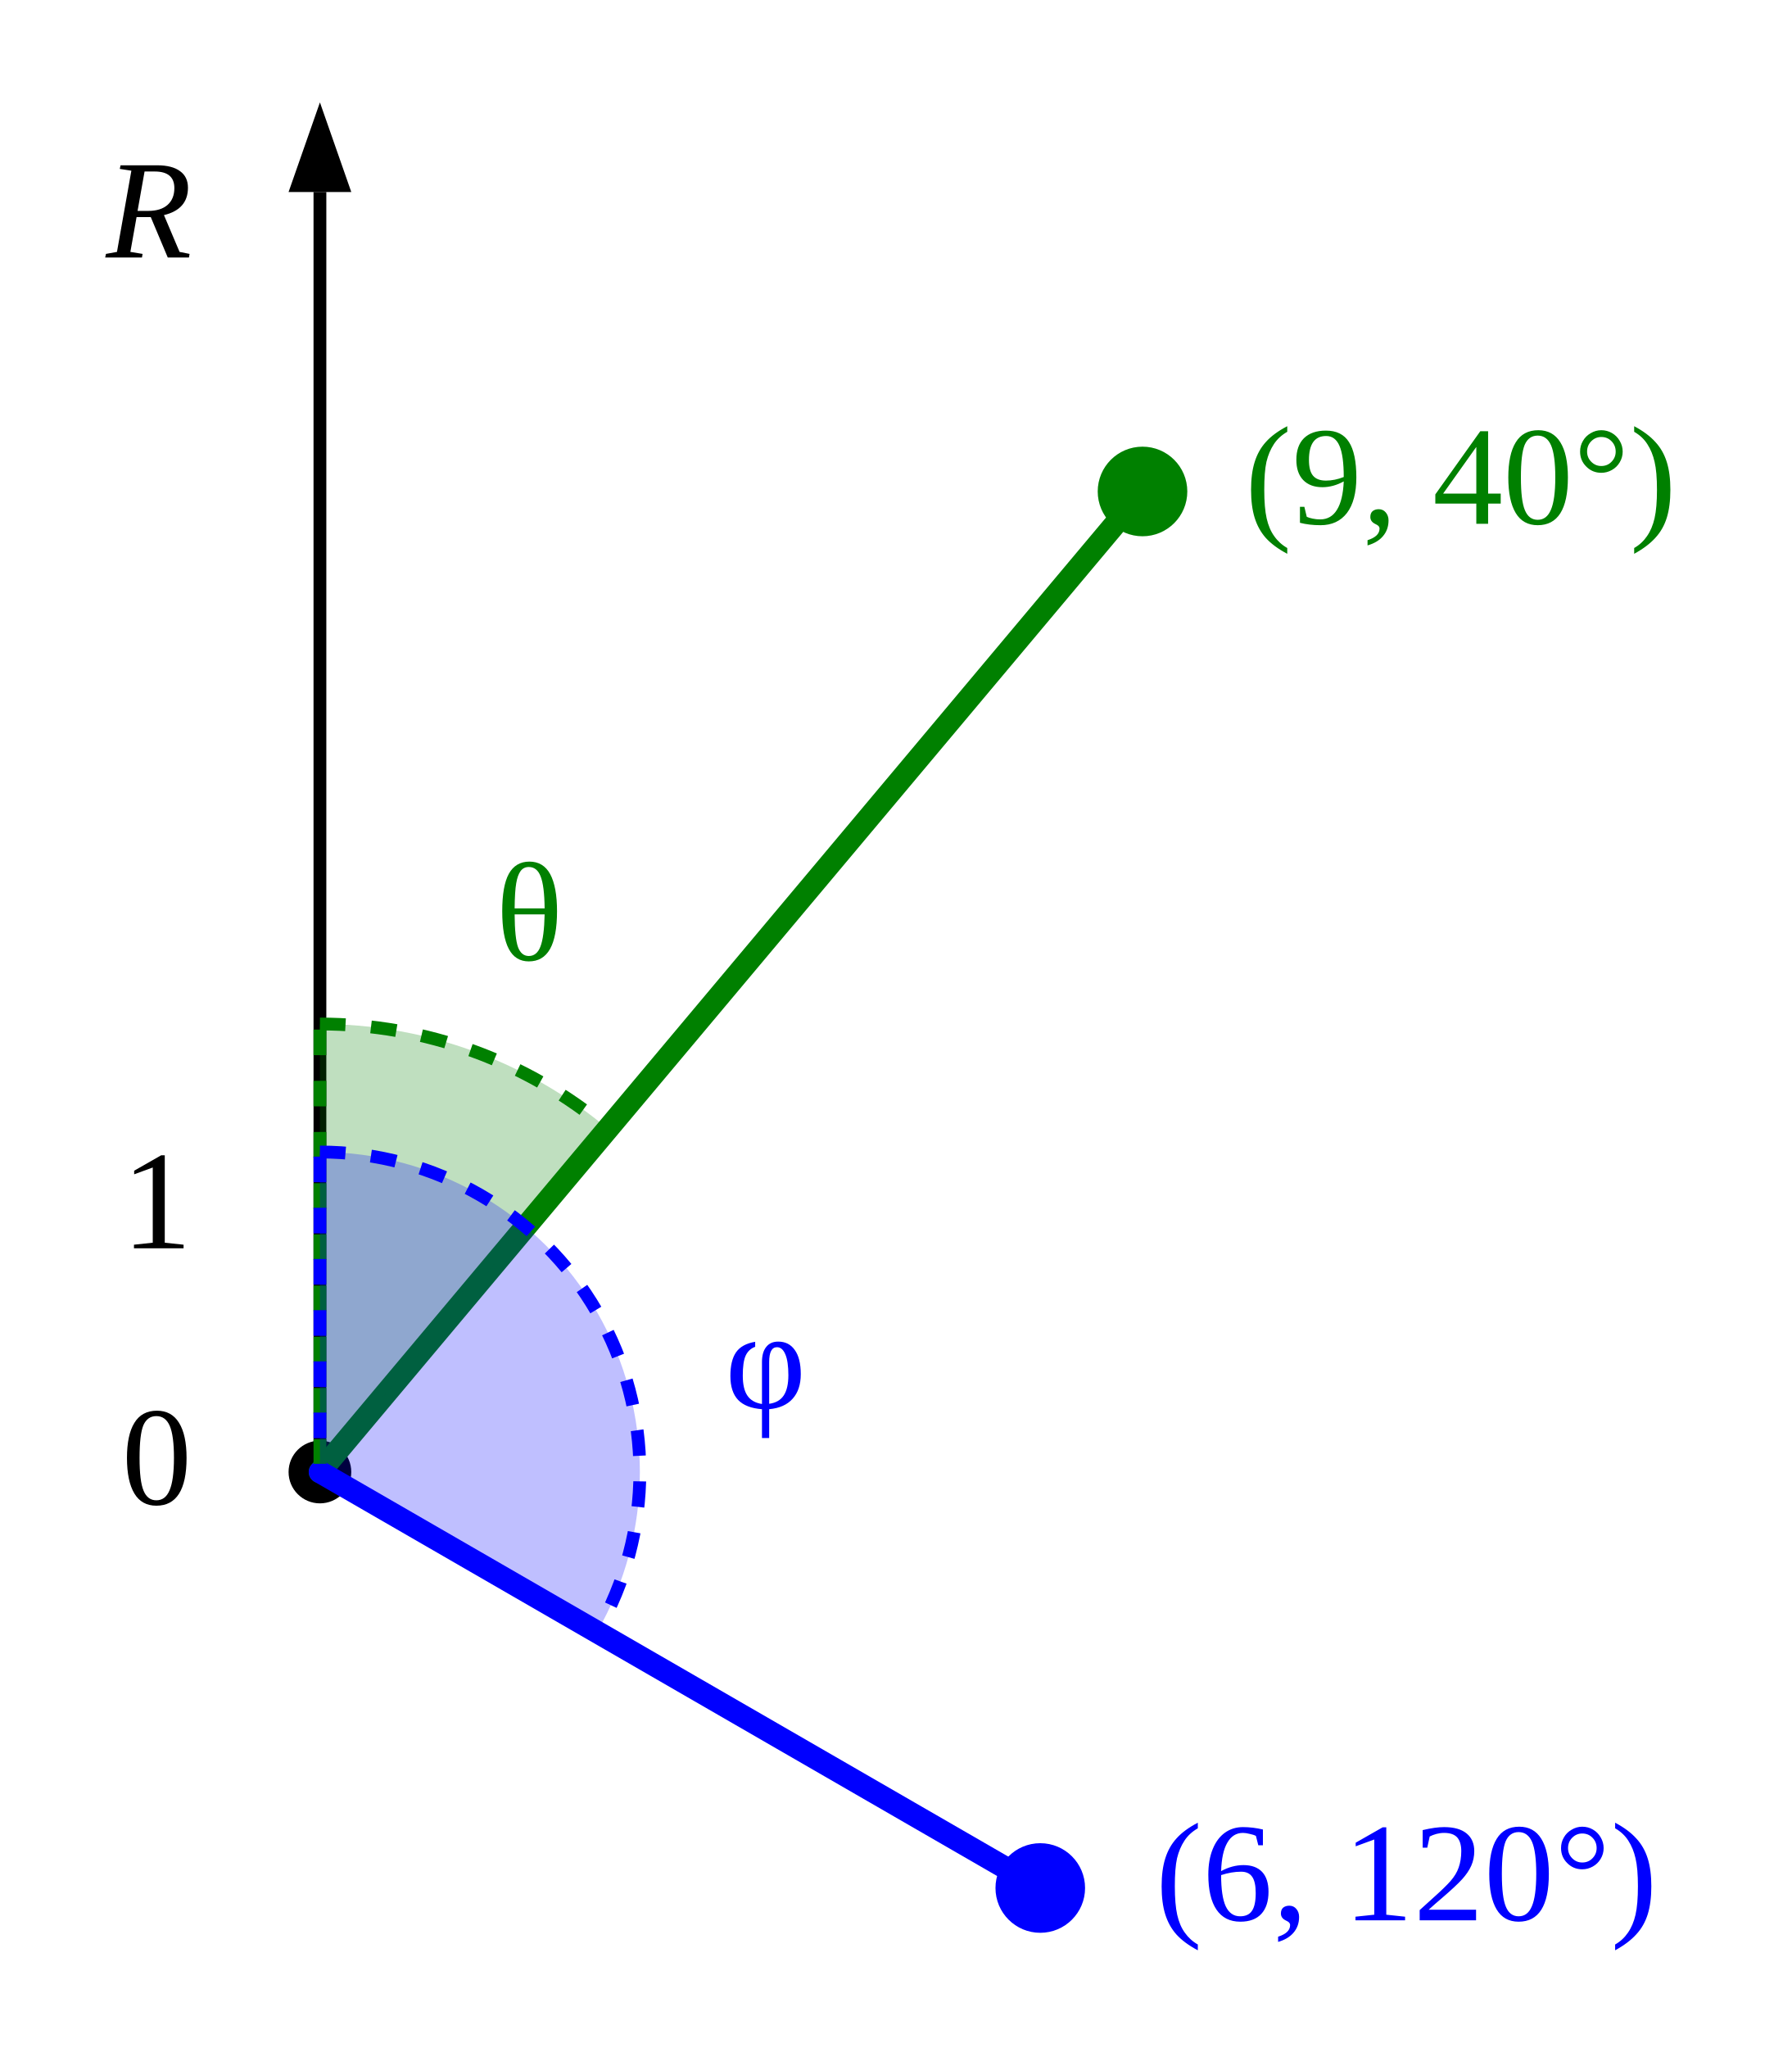
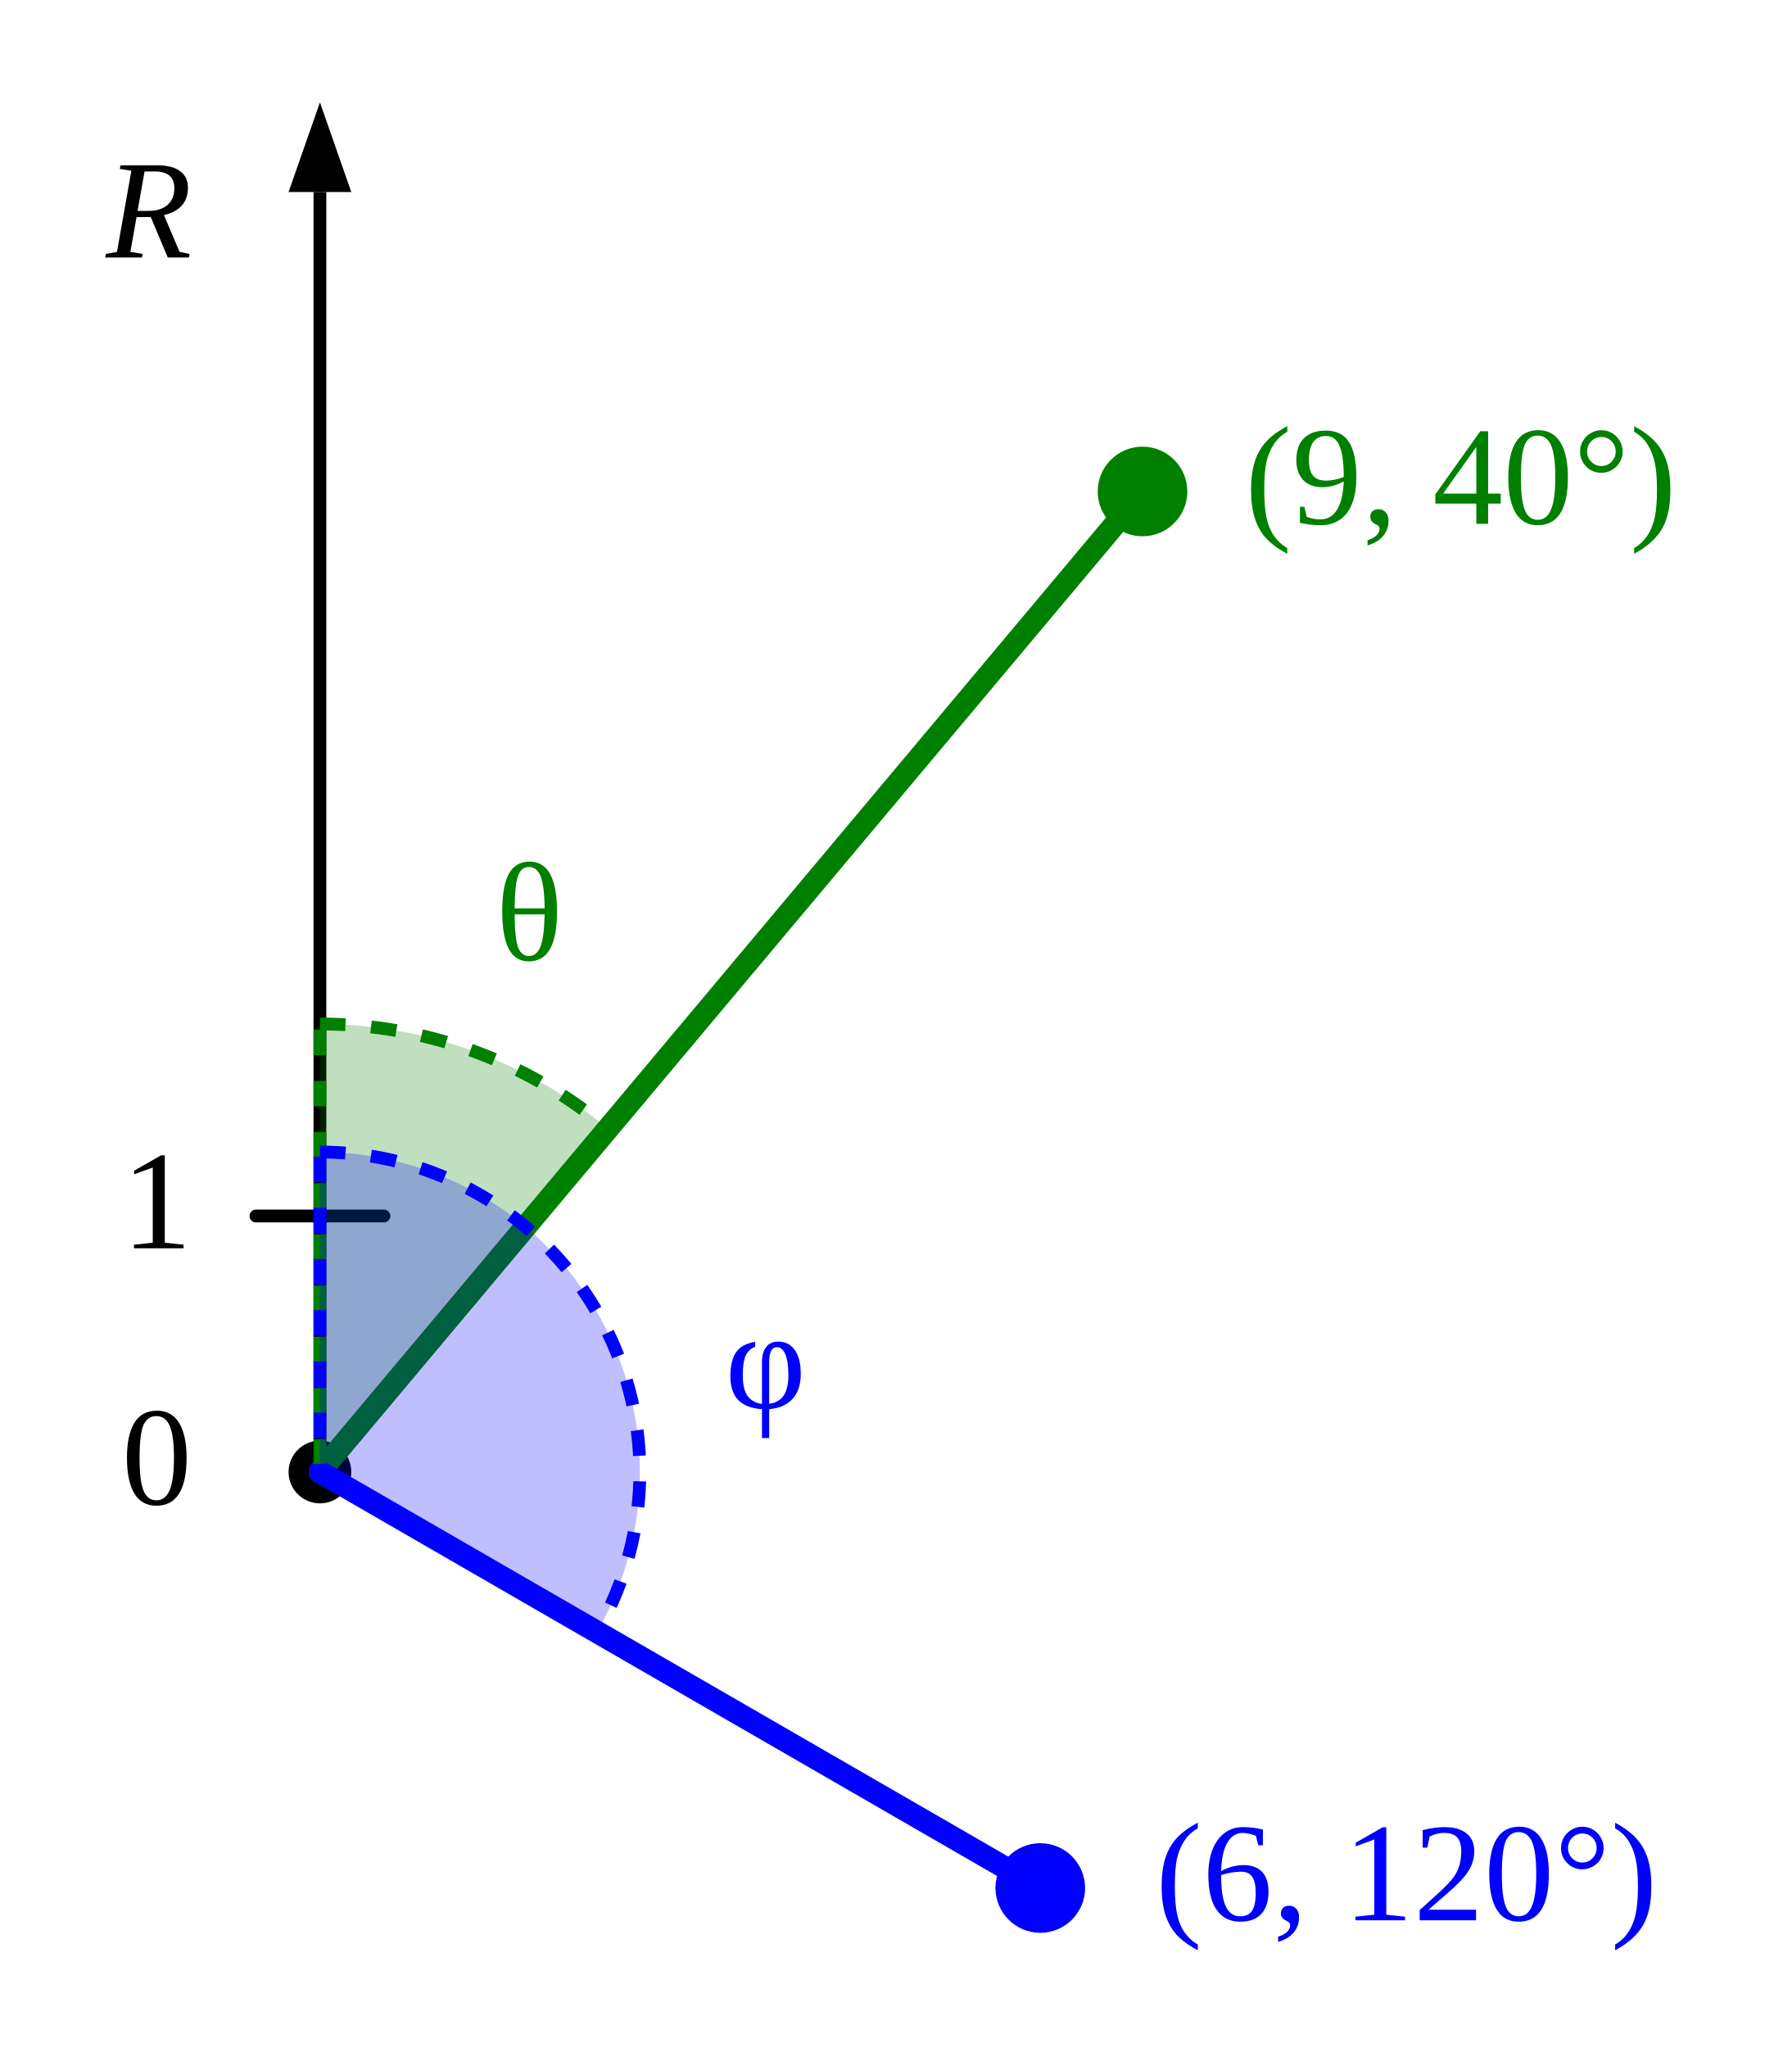
<svg xmlns="http://www.w3.org/2000/svg" viewBox="0 0 140 160">
  <defs>
    <style>
      line {
        stroke-linecap: round;
      }
      
      .black_fill   { fill:   currentColor; }
      .black_stroke { stroke: currentColor; }
      .green_fill   { fill:   green;        }
      .green_stroke { stroke: green;        }
      .blue_fill    { fill:   blue;         }
      .blue_stroke  { stroke: blue;         }
      
      .green_angle { fill:  rgba(0, 128, 0, 0.25); }
      .blue_angle  { fill:  rgba(0, 0, 255, 0.25); }
      
      @media (prefers-color-scheme: dark) {
        .green_fill   { fill:   lawngreen; }
        .green_stroke { stroke: lawngreen; }
        
        .blue_fill   { fill:   deepskyblue; }
        .blue_stroke { stroke: deepskyblue; }
        
        .green_angle { fill:  rgba(124, 252, 0, 0.25); }
        .blue_angle  { fill:  rgba(0, 191, 255, 0.25); }
      }
      
      text {
        font-size: 11px;
        stroke: none;
      }
      
      text.italic {
        font-style: italic;
      }
    </style>
  </defs>
  <marker id="arrowhead" markerWidth="7" markerHeight="4.9" refX="0" refY="2.45" orient="auto">
    <polygon class="black_fill" points="0 0, 7 2.45, 0 4.9" />
  </marker>
  <text x="15" y="17" text-anchor="end" dominant-baseline="middle" class="black_fill italic">R</text>
  <text x="15" y="95" text-anchor="end" dominant-baseline="middle" class="black_fill">1</text>
  <text x="15" y="115" text-anchor="end" dominant-baseline="middle" class="black_fill">0</text>
-   <line x1="20" y1="95" x2="30" y2="95" />
+   <line x1="20" y1="95" x2="30" y2="95" class="black_stroke" />
  <path d="M 25 115 L 25 15" class="black_stroke" stroke-width="1" fill="none" marker-end="url(#arrowhead)" />
  <circle cx="25" cy="115" r="2.45" class="black_fill" />
  <line x1="25" y1="115" x2="89.279" y2="38.396" class="green_stroke" style="stroke-width: 1.75;;" />
  <circle cx="89.279" cy="38.396" r="3" class="green_fill green_stroke" />
  <text x="97.279" y="38.396" class="green_fill" font-size="12" text-anchor="start" dominant-baseline="middle">(9, 40°)</text>
  <line x1="25" y1="115" x2="81.29" y2="147.5" class="blue_stroke" style="stroke-width: 1.75;" />
  <circle cx="81.29" cy="147.5" r="3" class="blue_fill blue_stroke" />
  <text x="90.29" y="147.5" class="blue_fill" font-size="12" text-anchor="start" dominant-baseline="middle">(6, 120°)</text>
  <text x="63" y="110" class="blue_fill" font-size="12" text-anchor="end">φ</text>
  <svg x="-85" y="5">
    <path d="M 110.0 75.0 A 35 35 0 0 1 132.498 83.188 L 110 110 z" class="green_stroke green_angle" fill="none" stroke-linejoin="round" stroke-dasharray="2 2" />
    <text x="129" y="70" class="green_fill" font-size="12" text-anchor="end">θ</text>
    <path d="M 110.0 85.0 A 25 25 0 0 1 131.651 122.5 L 110 110 z" class="blue_stroke blue_angle" fill="none" stroke-linejoin="round" stroke-dasharray="2 2" />
  </svg>
</svg>
